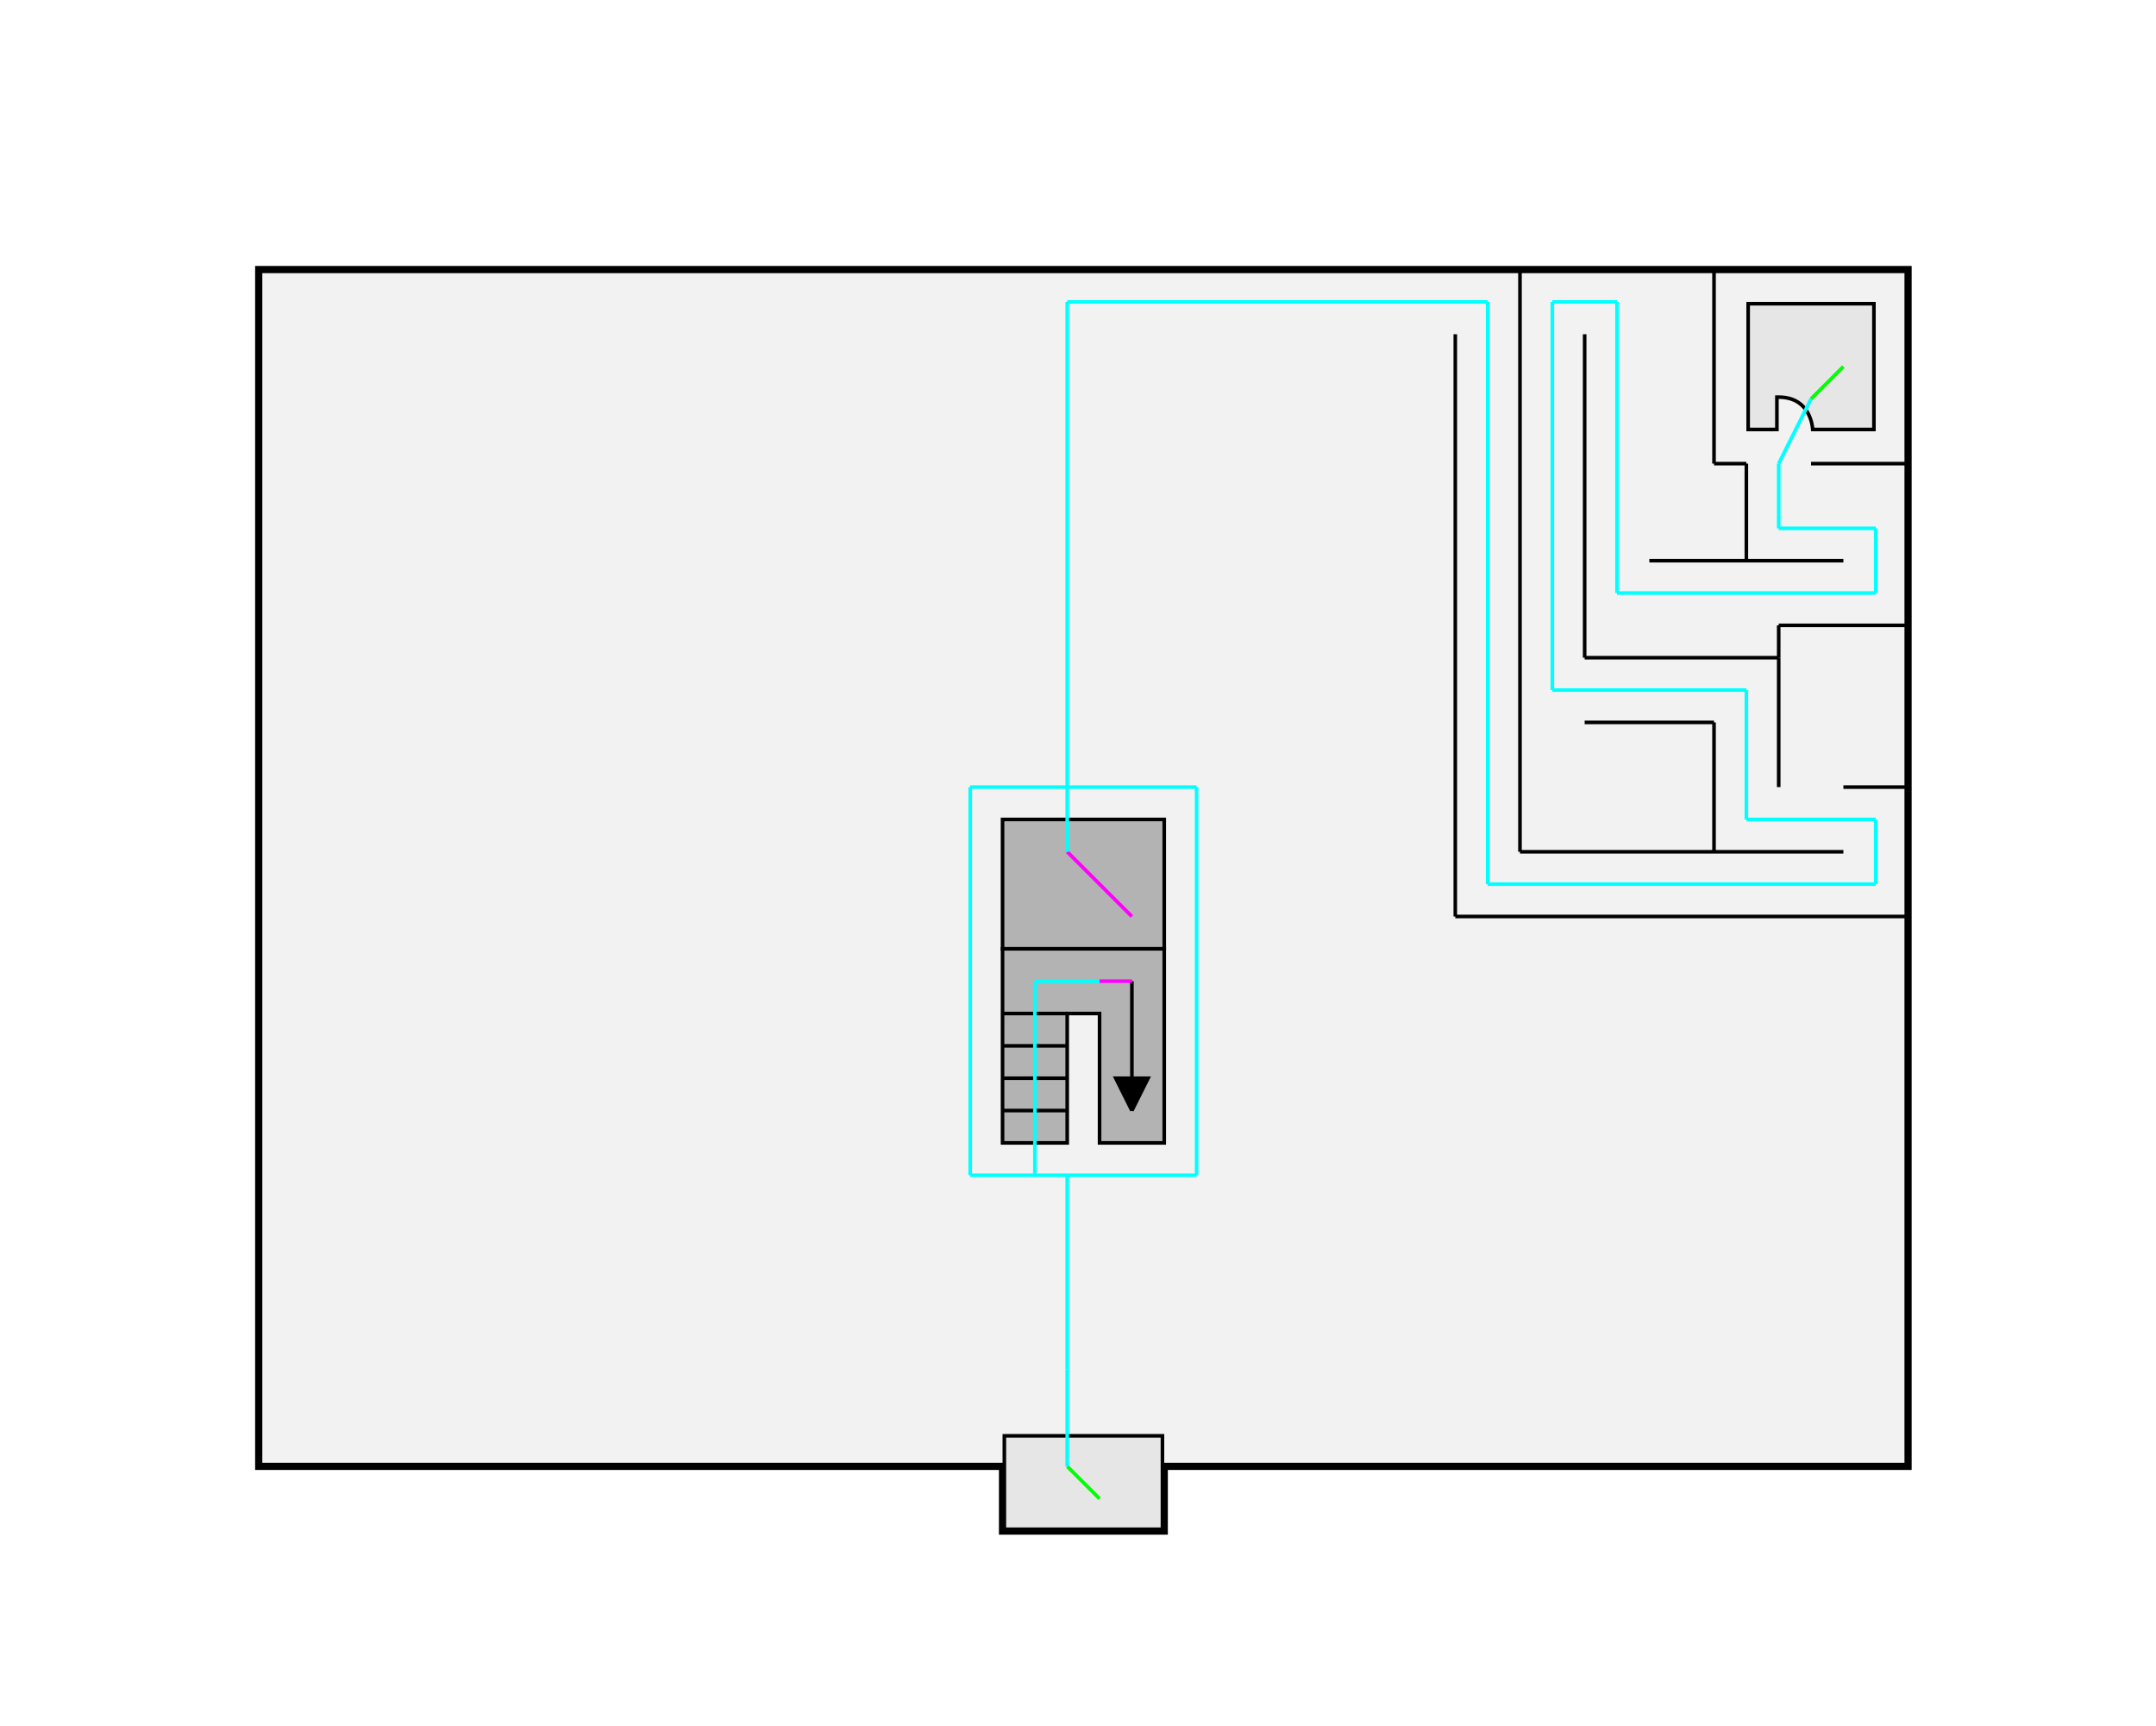
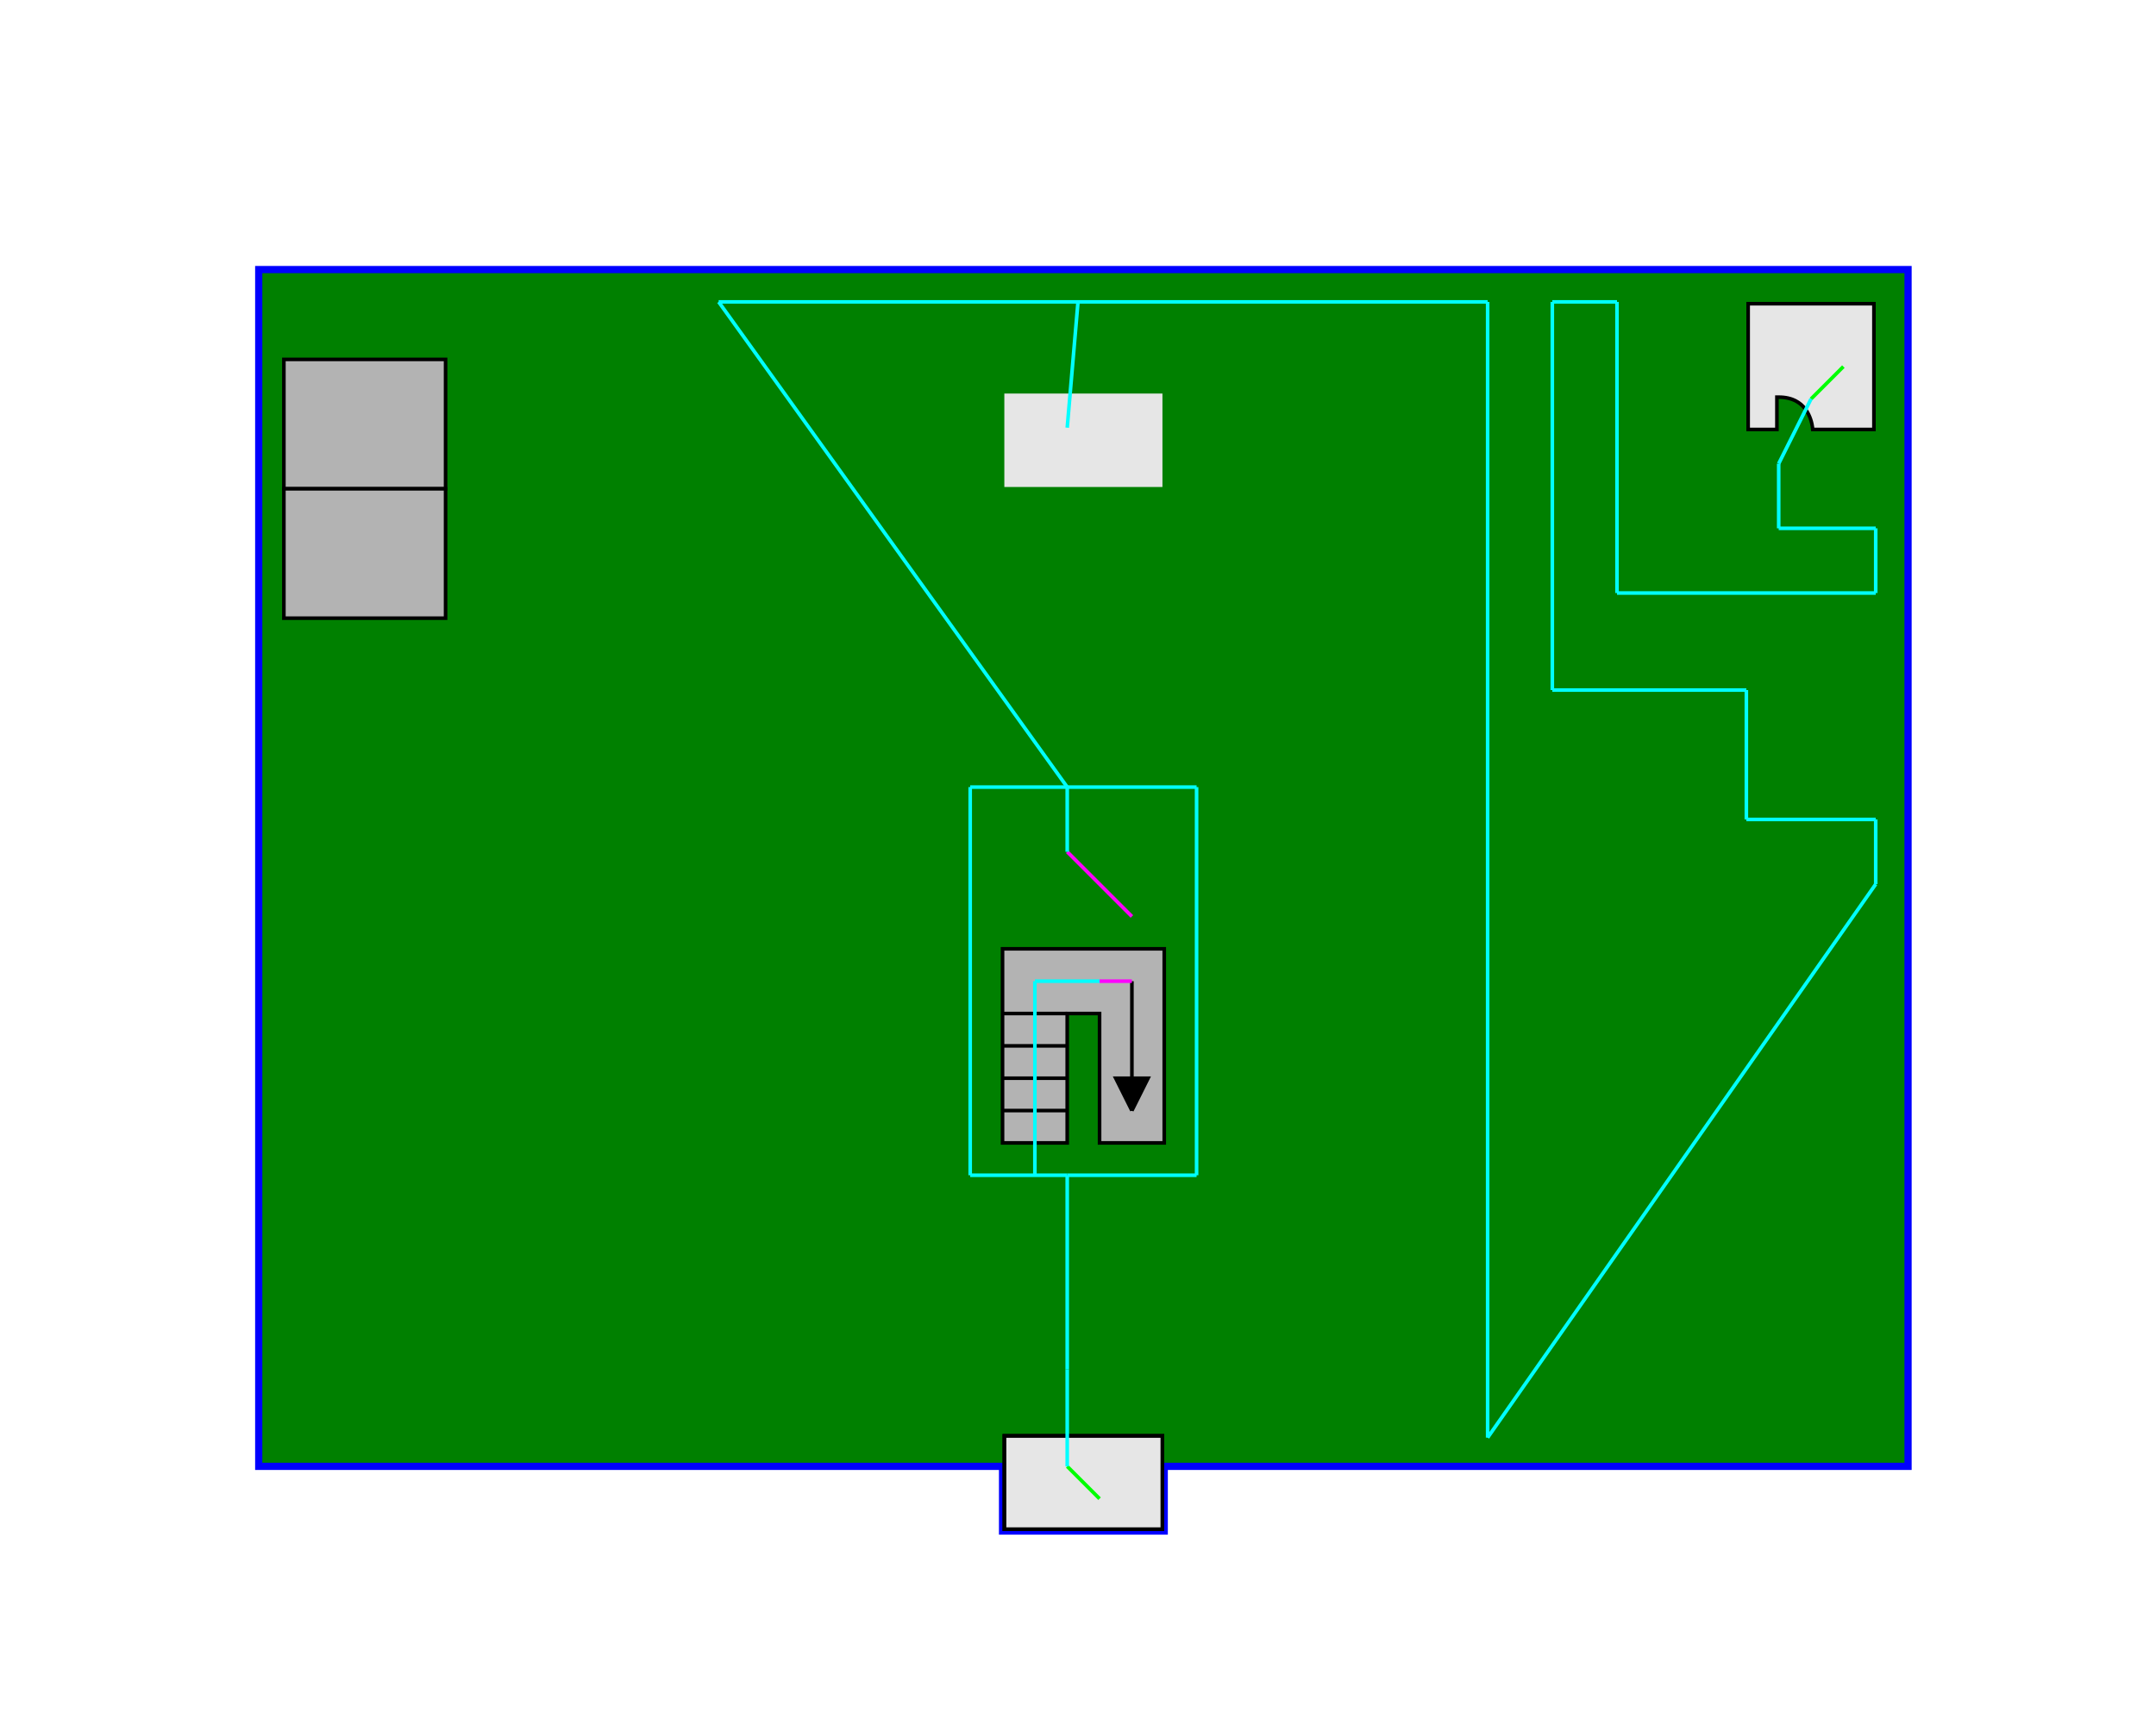
<svg xmlns="http://www.w3.org/2000/svg" xmlns:xlink="http://www.w3.org/1999/xlink" version="1.1" x="0px" y="0px" width="600px" height="480px" viewBox="0 0 600 480" enable-background="new 0 0 600 480" xml:space="preserve">
  <g id="Base">
-     <polygon id="Circulation" fill="#F2F2F2" stroke="#000000" stroke-width="2" points="72,75 531,75 531,408 324,408 324,426    279,426 279,408 72,408  " />
-     <rect id="Elevator" x="279" y="228" fill="#B3B3B3" stroke="#000000" width="45" height="36" />
+     <polygon id="Circulation" fill="green" stroke="blue" stroke-width="2" points="72,75 531,75 531,408 324,408 324,426    279,426 279,408 72,408  " />
+     <rect id="Elevator" x="79" y="100" fill="#B3B3B3" stroke="#000000" width="45" height="36" />
+     <rect id="Elevator" x="79" y="136" fill="#B3B3B3" stroke="#000000" width="45" height="36" />
    <g id="Stairs_1_">
      <polygon id="Stairs" fill="#B3B3B3" stroke="#000000" points="279,318 297,318 297,282 306,282 306,318 324,318 324,264 279,264       " />
      <line fill="none" stroke="#000000" x1="297" y1="309" x2="279" y2="309" />
      <line fill="none" stroke="#000000" x1="297" y1="300" x2="279" y2="300" />
      <line fill="none" stroke="#000000" x1="297" y1="291" x2="279" y2="291" />
      <line fill="none" stroke="#000000" x1="297" y1="282" x2="279" y2="282" />
      <polyline stroke="#000000" points="315,273 315,309 319.5,300 310.5,300 315,309   " />
    </g>
-     <g id="Maze">
-       <line fill="none" stroke="#000000" x1="477" y1="75" x2="477" y2="129" />
-       <line fill="none" stroke="#000000" x1="477" y1="129" x2="486" y2="129" />
-       <line fill="none" stroke="#000000" x1="504" y1="129" x2="531" y2="129" />
-       <line fill="none" stroke="#000000" x1="513" y1="156" x2="459" y2="156" />
-       <line fill="none" stroke="#000000" x1="423" y1="75" x2="423" y2="237" />
-       <line fill="none" stroke="#000000" x1="423" y1="237" x2="513" y2="237" />
-       <line fill="none" stroke="#000000" x1="495" y1="219" x2="495" y2="183" />
-       <line fill="none" stroke="#000000" x1="495" y1="183" x2="441" y2="183" />
-       <line fill="none" stroke="#000000" x1="441" y1="183" x2="441" y2="93" />
-       <line fill="none" stroke="#000000" x1="495" y1="183" x2="495" y2="174" />
-       <line fill="none" stroke="#000000" x1="495" y1="174" x2="531" y2="174" />
-       <line fill="none" stroke="#000000" x1="513" y1="219" x2="531" y2="219" />
-       <line fill="none" stroke="#000000" x1="531" y1="255" x2="405" y2="255" />
-       <line fill="none" stroke="#000000" x1="405" y1="255" x2="405" y2="93" />
-       <line fill="none" stroke="#000000" x1="477" y1="237" x2="477" y2="201" />
-       <line fill="none" stroke="#000000" x1="477" y1="201" x2="441" y2="201" />
-       <line fill="none" stroke="#000000" x1="486" y1="129" x2="486" y2="156" />
-     </g>
  </g>
  <g id="Rooms">
    <a id="R201" xlink:href="#">
      <g>
        <rect x="279.5" y="399.5" fill="#E6E6E6" width="44" height="26" />
+         <path d="M323,400v25h-43v-25H323 M324,399h-45v27h45V399L324,399z" />
+       </g>
+     </a>
+     <a id="R203" xlink:href="#">
+       <g>
+         <rect x="279.5" y="109.5" fill="#E6E6E6" width="44" height="26" />
        <path d="M323,400v25h-43v-25H323 M324,399h-45v27h45V399L324,399z" />
      </g>
    </a>
    <a id="R202" xlink:href="#">
      <g>
        <path fill="#E6E6E6" d="M504.472,119.5c-0.17-1.959-1.346-9-9.472-9h-0.5v9h-8v-35h35v35H504.472z" />
        <path d="M521,85v34h-16.081c-0.322-2.533-1.929-9-9.919-9h-1v1v7.875V119h-7V85H521 M522,84h-36v36h9c0,0,0,0,0-9c9,0,9,9,9,9h18     V84L522,84z" />
      </g>
    </a>
  </g>
  <g id="Portals">
    <line id="Elev.1.floor1" fill="none" stroke="#FF00FF" x1="297" y1="237" x2="315" y2="255" />
    <line id="Stair.1.floor1" fill="none" stroke="#FF00FF" x1="315" y1="273" x2="306" y2="273" />
  </g>
  <g id="Doors">
    <line id="R201_1_" fill="none" stroke="#00FF00" x1="297" y1="408" x2="306" y2="417" />
    <line id="R202_1_" fill="none" stroke="#00FF00" x1="504" y1="111" x2="513" y2="102" />
  </g>
  <g id="Paths">
    <line fill="none" stroke="#00FFFF" x1="297" y1="408" x2="297" y2="381" />
    <line fill="none" stroke="#00FFFF" x1="297" y1="237" x2="297" y2="219" />
    <line fill="none" stroke="#00FFFF" x1="297" y1="219" x2="333" y2="219" />
    <line fill="none" stroke="#00FFFF" x1="333" y1="219" x2="333" y2="327" />
    <line fill="none" stroke="#00FFFF" x1="288" y1="327" x2="288" y2="273" />
    <line fill="none" stroke="#00FFFF" x1="288" y1="273" x2="306" y2="273" />
    <line fill="none" stroke="#00FFFF" x1="297" y1="219" x2="270" y2="219" />
    <line fill="none" stroke="#00FFFF" x1="270" y1="219" x2="270" y2="327" />
    <line fill="none" stroke="#00FFFF" x1="270" y1="327" x2="288" y2="327" />
    <line fill="none" stroke="#00FFFF" x1="288" y1="327" x2="297" y2="327" />
    <line fill="none" stroke="#00FFFF" x1="297" y1="327" x2="297" y2="381" />
    <line fill="none" stroke="#00FFFF" x1="333" y1="327" x2="297" y2="327" />
    <line fill="none" stroke="#00FFFF" x1="495" y1="129" x2="495" y2="147" />
    <line fill="none" stroke="#00FFFF" x1="495" y1="129" x2="504" y2="111" />
    <line fill="none" stroke="#00FFFF" x1="495" y1="147" x2="522" y2="147" />
    <line fill="none" stroke="#00FFFF" x1="522" y1="147" x2="522" y2="165" />
    <line fill="none" stroke="#00FFFF" x1="522" y1="165" x2="450" y2="165" />
    <line fill="none" stroke="#00FFFF" x1="450" y1="165" x2="450" y2="84" />
    <line fill="none" stroke="#00FFFF" x1="450" y1="84" x2="432" y2="84" />
    <line fill="none" stroke="#00FFFF" x1="432" y1="84" x2="432" y2="192" />
    <line fill="none" stroke="#00FFFF" x1="432" y1="192" x2="486" y2="192" />
    <line fill="none" stroke="#00FFFF" x1="486" y1="192" x2="486" y2="228" />
    <line fill="none" stroke="#00FFFF" x1="486" y1="228" x2="522" y2="228" />
    <line fill="none" stroke="#00FFFF" x1="522" y1="228" x2="522" y2="246" />
-     <line fill="none" stroke="#00FFFF" x1="522" y1="246" x2="414" y2="246" />
-     <line fill="none" stroke="#00FFFF" x1="414" y1="246" x2="414" y2="84" />
-     <line fill="none" stroke="#00FFFF" x1="414" y1="84" x2="297" y2="84" />
-     <line fill="none" stroke="#00FFFF" x1="297" y1="84" x2="297" y2="219" />
+     <line fill="none" stroke="#00FFFF" x1="522" y1="246" x2="414" y2="400" />
+     <line fill="none" stroke="#00FFFF" x1="414" y1="400" x2="414" y2="84" />
+     <line fill="none" stroke="#00FFFF" x1="414" y1="84" x2="200" y2="84" />
+     <line fill="none" stroke="#00FFFF" x1="200" y1="84" x2="297" y2="219" />
+     <line fill="none" stroke="#00FFFF" x1="300" y1="84" x2="297" y2="119" />
  </g>
</svg>
